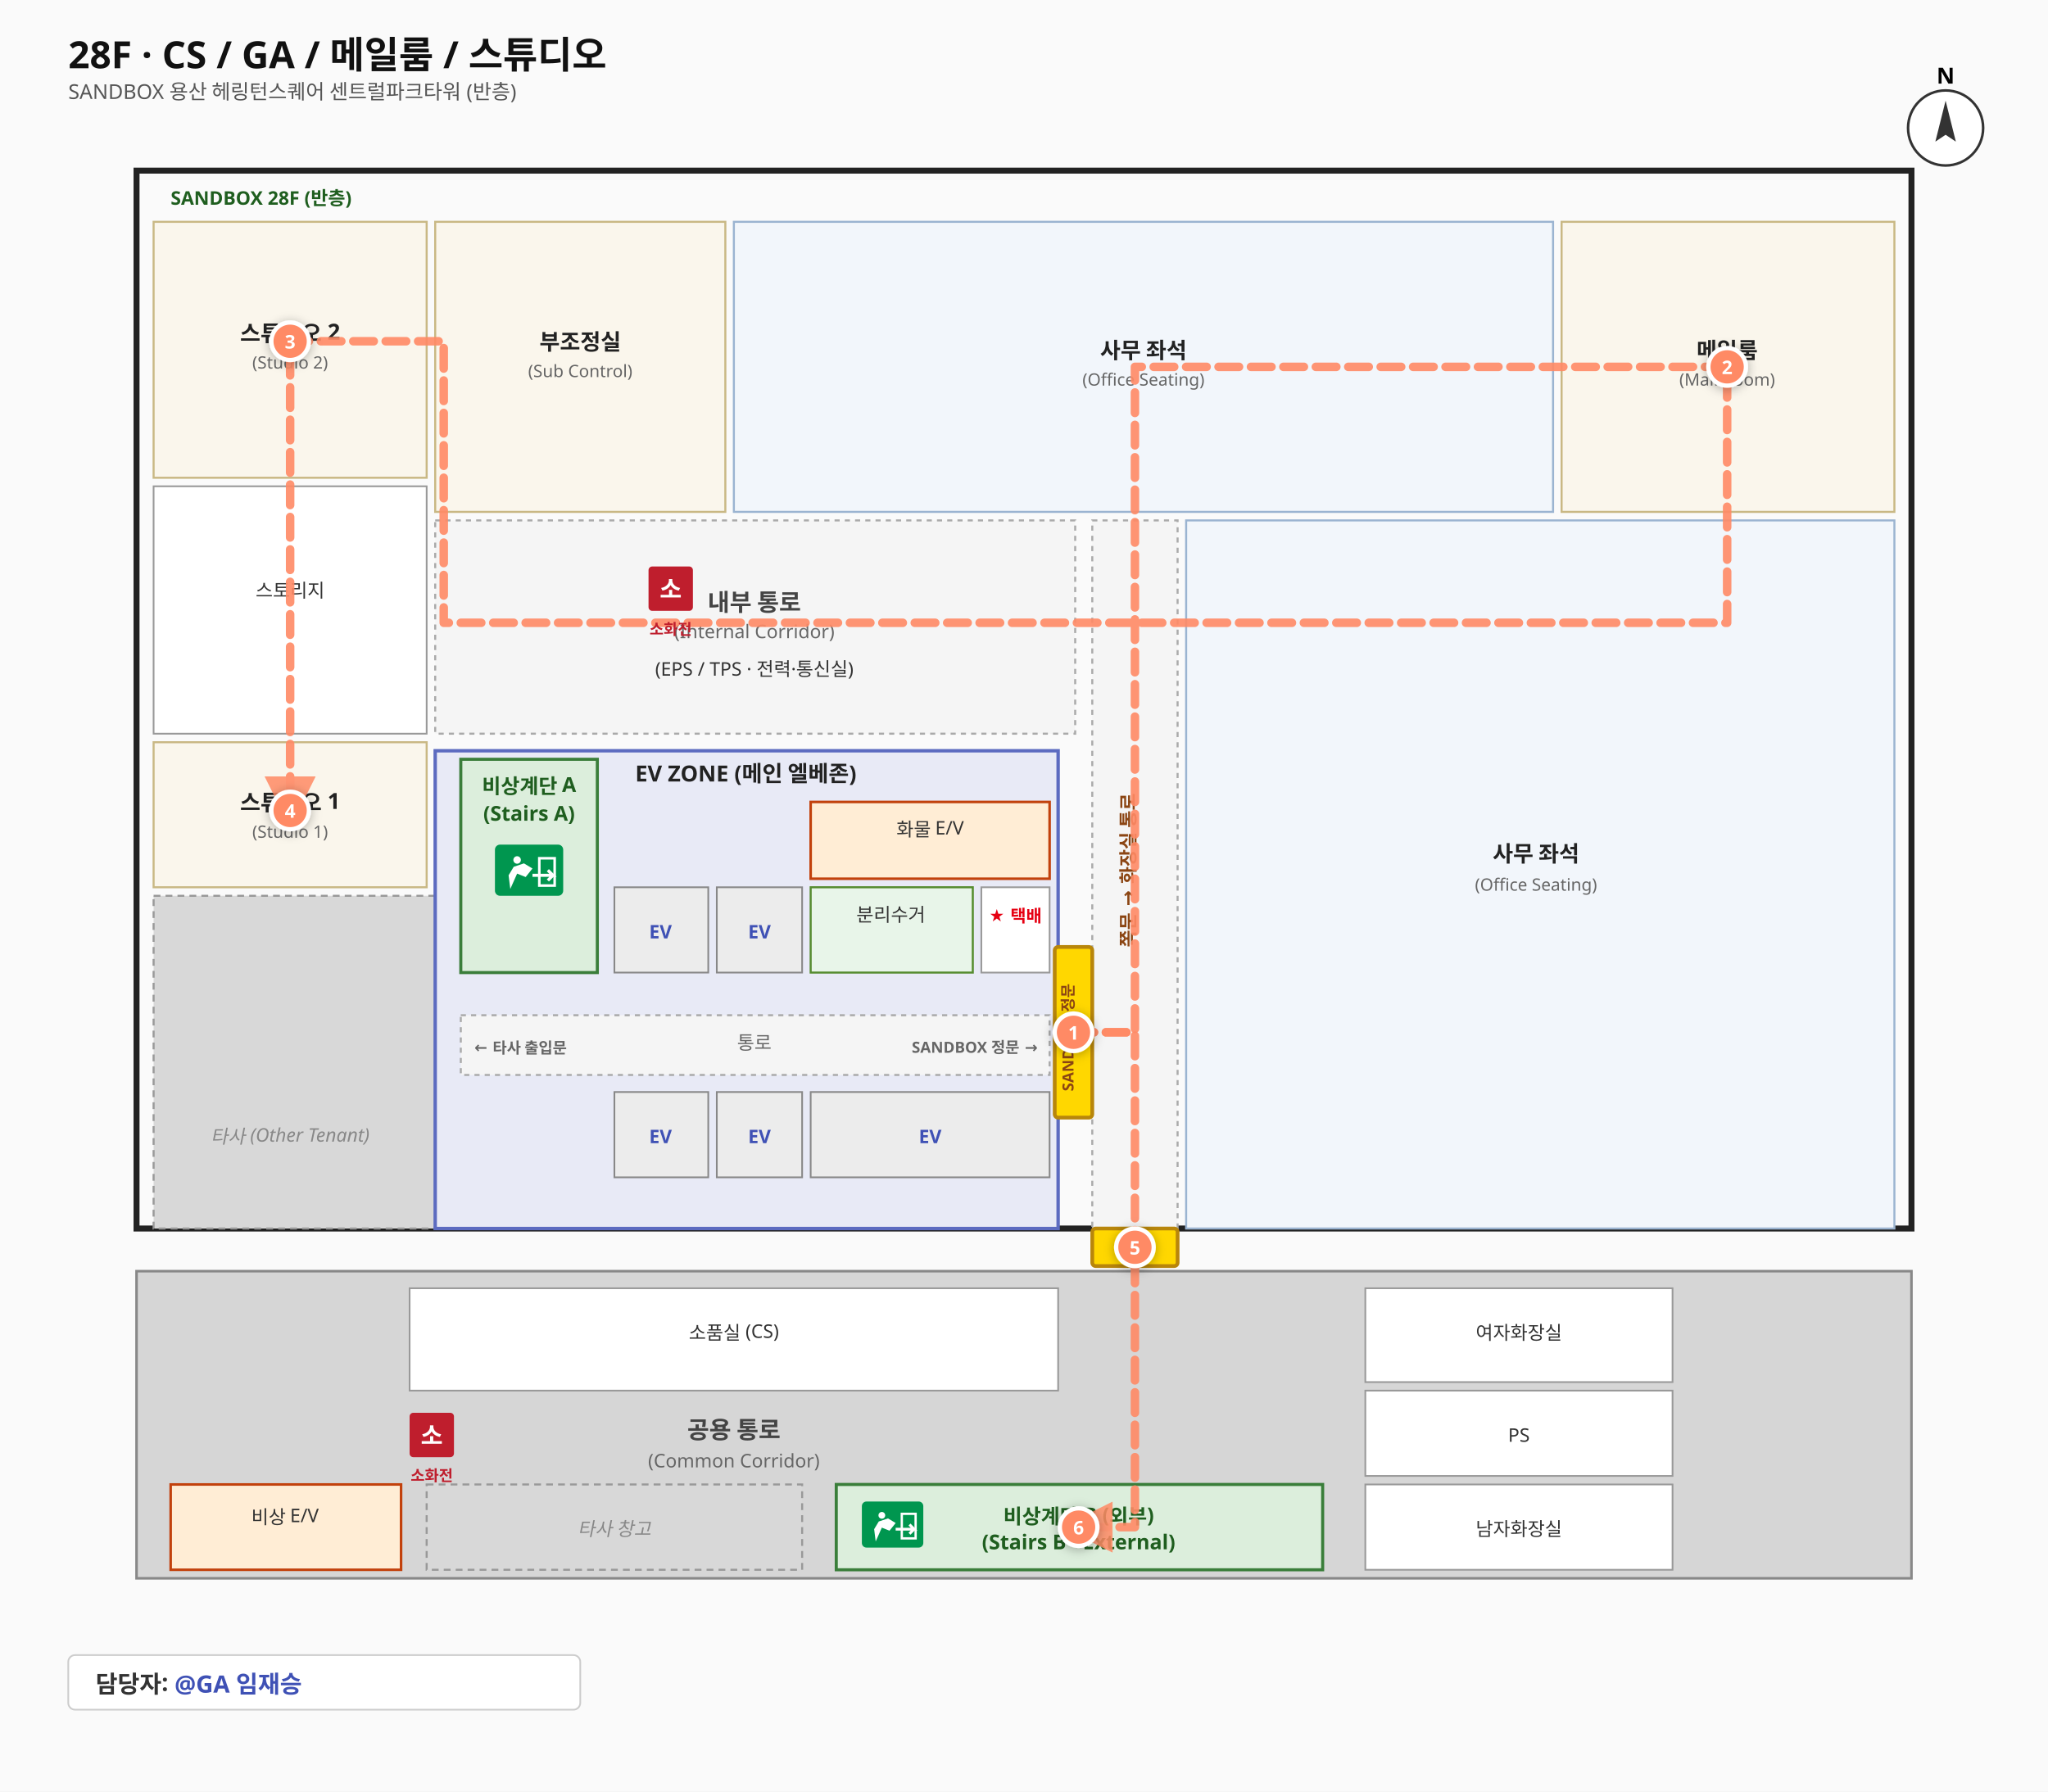
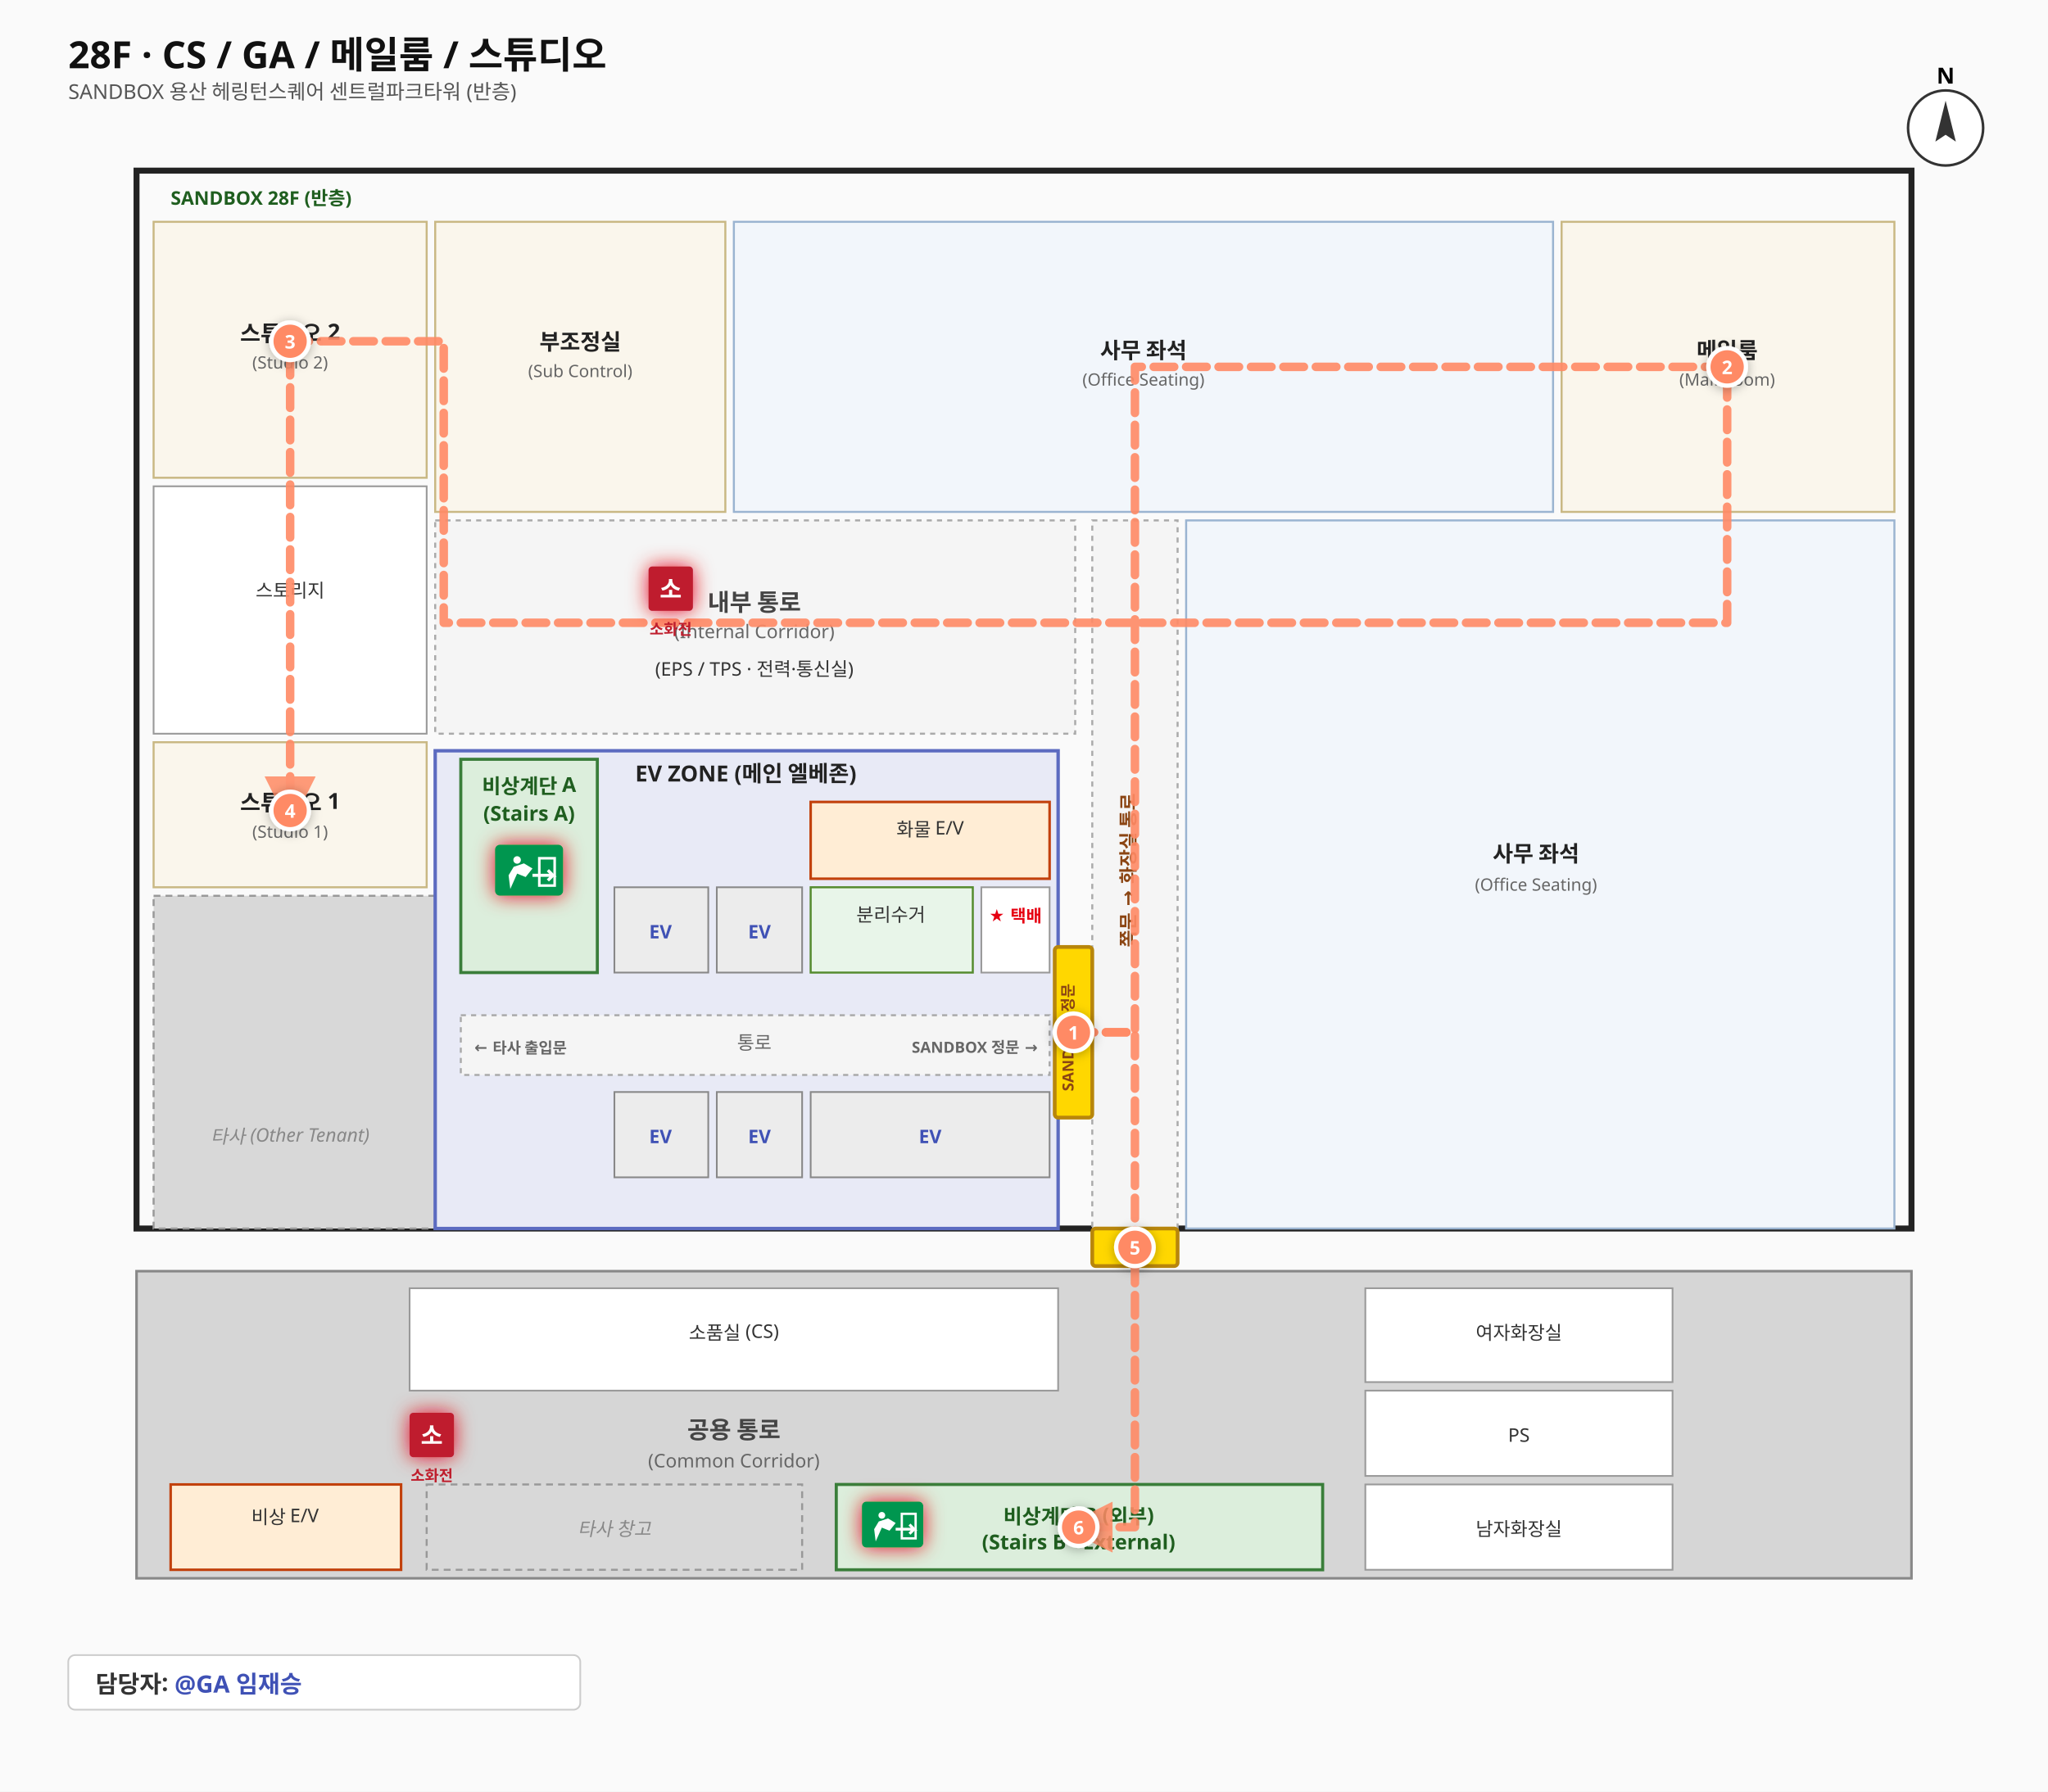
<svg xmlns="http://www.w3.org/2000/svg" viewBox="0 0 1200 1050" width="1200" height="1050" font-family="'Pretendard','Apple SD Gothic Neo','Noto Sans KR',sans-serif">
  <defs>
    <style>
      .wall-ours { fill:none; stroke:#222; stroke-width:3.5; }
      .corridor-internal { fill:#F5F5F5; stroke:#AAA; stroke-width:1.2; stroke-dasharray:3 3; }
      .other-tenant { fill:#D8D8D8; stroke:#999; stroke-width:1.2; stroke-dasharray:4 3; }
      .corridor { fill:#D6D6D6; stroke:#888; stroke-width:1.5; }
      .room-prod { fill:#FAF6EC; stroke:#C9B884; stroke-width:1.2; }
      .room-office { fill:#F2F6FB; stroke:#9BB4D1; stroke-width:1.2; }
      .room-util { fill:#FFF; stroke:#999; stroke-width:1; }
      .ev-zone { fill:#E8EAF6; stroke:#5C6BC0; stroke-width:2; }
      .core { fill:#ECECEC; stroke:#888; stroke-width:1; }
      .stair { fill:#DCEEDC; stroke:#3A7E3A; stroke-width:1.8; }
      .cargo-ev { fill:#FFEDD5; stroke:#C2410C; stroke-width:1.5; }
      .recycle { fill:#E8F5E9; stroke:#558B2F; stroke-width:1.2; }
      .door { fill:#FFD700; stroke:#B8860B; stroke-width:2.2; }
      .label-ko { font-size:13px; fill:#222; text-anchor:middle; font-weight:600; }
      .label-en { font-size:10px; fill:#666; text-anchor:middle; }
      .label-sm-ko { font-size:11px; fill:#333; text-anchor:middle; font-weight:500; }
      .label-sm-en { font-size:9px; fill:#777; text-anchor:middle; }
      .stair-ko { font-size:12px; fill:#1F5E1F; text-anchor:middle; font-weight:700; }
      .other-label { font-size:11px; fill:#888; text-anchor:middle; font-style:italic; }
      .corridor-ko { font-size:14px; fill:#444; text-anchor:middle; font-weight:700; }
      .corridor-en { font-size:11px; fill:#666; text-anchor:middle; }
      .ev-label { font-size:11px; fill:#3F51B5; text-anchor:middle; font-weight:700; }
      .red-tag { font-size:10px; fill:#E60012; text-anchor:middle; font-weight:700; }
      .title { font-size:22px; font-weight:700; fill:#111; }
      .subtitle { font-size:12px; fill:#555; }

      /* A 루트: 초록 — 정문 → EV ZONE → 비상계단 A */
      .route-a {
        fill: none;
        stroke: #00964F;
        stroke-width: 6;
        stroke-linecap: round;
        stroke-dasharray: 14 10;
        filter: drop-shadow(0 0 5px rgba(0, 150, 79, 0.6));
        animation: flow-a 2s linear infinite;
      }
      @keyframes flow-a {
        from { stroke-dashoffset: 0; }
        to { stroke-dashoffset: -48; }
      }

      /* B 루트: 청록 — 쪽문 → 외부 → 비상계단 B */
      .route-b {
        fill: none;
        stroke: #0288D1;
        stroke-width: 5;
        stroke-linecap: round;
        stroke-dasharray: 12 8;
        filter: drop-shadow(0 0 4px rgba(2, 136, 209, 0.6));
        animation: flow-b 2.4s linear infinite;
      }
      @keyframes flow-b {
        from { stroke-dashoffset: 0; }
        to { stroke-dashoffset: -40; }
      }

      .exit-pulse {
-         animation: pulse 1.4s ease-in-out infinite;
+         animation: pulse 1.0s ease-in-out infinite;
+         filter: drop-shadow(0 0 6px rgba(229, 0, 18, 0.95));
      }
      @keyframes pulse {
        0%, 100% { opacity: 1; }
-         50% { opacity: 0.65; }
+         50% { opacity: 0.15; }
      }

      .yah-ring {
        animation: ring 1.6s ease-out infinite;
      }
      @keyframes ring {
        0% { r: 8; opacity: 1; }
        100% { r: 28; opacity: 0; }
      }

      .yah-dot {
        animation: dotpulse 1.6s ease-in-out infinite;
      }
      @keyframes dotpulse {
        0%, 100% { opacity: 1; }
        50% { opacity: 0.7; }
      }

      /* 오피스 투어 동선 — 코랄 점선 (맨날 쓰던 크기) */
      .tour-rt {
        fill: none;
        stroke: #FF8A65;
        stroke-width: 5;
        stroke-linecap: round;
        stroke-linejoin: round;
        stroke-dasharray: 12 7;
        opacity: 0.9;
        animation: tourflow 2.5s linear infinite;
      }
      @keyframes tourflow {
        from { stroke-dashoffset: 0; }
        to { stroke-dashoffset: -38; }
      }
      .tour-stop { fill: #FF8A65; stroke: #fff; stroke-width: 2.5; filter: drop-shadow(0 1px 3px rgba(0,0,0,0.3)); }
      .tour-num { fill: #fff; font-size: 11px; font-weight: 800; text-anchor: middle; dominant-baseline: central; }
    </style>
    <symbol id="hydrant" viewBox="0 0 24 24">
      <rect width="24" height="24" rx="2" fill="#BF1E2D" />
      <text x="12" y="17" text-anchor="middle" font-size="13" font-weight="700" fill="#fff" font-family="sans-serif">소</text>
    </symbol>
    <symbol id="exitSign" viewBox="0 0 40 30">
      <rect width="40" height="30" rx="3" fill="#00964F" />
      <circle cx="13" cy="9" r="2.2" fill="#fff" />
      <path d="M9 26 L13 17 L18 19 L22 14 L17 11 L11 13 L8 18 Z" fill="#fff" />
      <rect x="26" y="8" width="9" height="16" fill="none" stroke="#fff" stroke-width="1.5" />
      <path d="M22 18 L34 18 L31 15 M34 18 L31 21" stroke="#fff" stroke-width="1.8" fill="none" />
    </symbol>
    <marker id="tour-arrow" markerWidth="6" markerHeight="6" refX="4" refY="3" orient="auto">
      <path d="M0,0 L6,3 L0,6 Z" fill="#FF8A65" opacity="0.95" />
    </marker>
  </defs>
  <rect width="1200" height="1050" fill="#FAFAFA" />
  <text x="40" y="40" class="title">28F · CS / GA / 메일룸 / 스튜디오</text>
  <text x="40" y="58" class="subtitle">SANDBOX 용산 헤링턴스퀘어 센트럴파크타워 (반층)</text>
  <g transform="translate(1140,75)">
    <circle r="22" fill="#fff" stroke="#333" stroke-width="1.5" />
    <path d="M0 -16 L6 8 L0 4 L-6 8 Z" fill="#333" />
    <text y="-26" text-anchor="middle" font-size="13" font-weight="700">N</text>
  </g>
  <path class="wall-ours" d="M 80 100 L 1120 100 L 1120 720 L 80 720 Z" />
  <text x="100" y="120" font-size="11" fill="#1F5E1F" font-weight="700">SANDBOX 28F (반층)</text>
  <rect class="room-prod" x="90" y="130" width="160" height="150" />
  <text x="170" y="200" class="label-ko">스튜디오 2</text>
  <text x="170" y="216" class="label-en">(Studio 2)</text>
  <rect class="room-prod" x="255" y="130" width="170" height="170" />
  <text x="340" y="205" class="label-ko">부조정실</text>
  <text x="340" y="221" class="label-en">(Sub Control)</text>
  <rect class="room-office" x="430" y="130" width="480" height="170" />
  <text x="670" y="210" class="label-ko">사무 좌석</text>
  <text x="670" y="226" class="label-en">(Office Seating)</text>
  <g style="cursor:help">
    <rect class="room-prod" x="915" y="130" width="195" height="170" />
    <text x="1012" y="210" class="label-ko">메일룸</text>
    <text x="1012" y="226" class="label-en">(Mail Room)</text>
  </g>
  <rect class="room-util" x="90" y="285" width="160" height="145" />
  <text x="170" y="350" class="label-sm-ko">스토리지</text>
  <rect class="corridor-internal" x="255" y="305" width="375" height="125" />
  <text x="442" y="358" class="corridor-ko">내부 통로</text>
  <text x="442" y="374" class="corridor-en">(Internal Corridor)</text>
  <text x="442" y="396" class="label-sm-ko">(EPS / TPS · 전력·통신실)</text>
  <rect class="corridor-internal" x="640" y="305" width="50" height="415" />
  <text x="665" y="510" font-size="11" fill="#8B4513" font-weight="700" text-anchor="middle" transform="rotate(-90 665 510)">쪽문 → 화장실 통로</text>
  <rect class="room-office" x="695" y="305" width="415" height="415" />
  <text x="900" y="505" class="label-ko">사무 좌석</text>
  <text x="900" y="522" class="label-en">(Office Seating)</text>
  <rect class="room-prod" x="90" y="435" width="160" height="85" />
  <text x="170" y="475" class="label-ko">스튜디오 1</text>
  <text x="170" y="491" class="label-en">(Studio 1)</text>
  <rect class="other-tenant" x="90" y="525" width="270" height="195" />
  <text x="170" y="670" class="other-label" font-size="13">타사 (Other Tenant)</text>
  <rect class="ev-zone" x="255" y="440" width="365" height="280" />
  <text x="437" y="458" class="label-ko" fill="#3F51B5">EV ZONE (메인 엘베존)</text>
  <rect class="stair" x="270" y="445" width="80" height="125" />
  <text x="310" y="465" class="stair-ko">비상계단 A</text>
  <text x="310" y="481" class="stair-ko" font-size="9">(Stairs A)</text>
  <g class="exit-pulse">
    <use href="#exitSign" x="290" y="495" width="40" height="30" />
  </g>
  <rect class="cargo-ev" x="475" y="470" width="140" height="45" />
  <text x="545" y="490" class="label-sm-ko">화물 E/V</text>
  <rect class="core" x="360" y="520" width="55" height="50" />
  <text x="387" y="550" class="ev-label">EV</text>
  <rect class="core" x="420" y="520" width="50" height="50" />
  <text x="445" y="550" class="ev-label">EV</text>
  <rect class="recycle" x="475" y="520" width="95" height="50" />
  <text x="522" y="540" class="label-sm-ko">분리수거</text>
  <rect class="room-util" x="575" y="520" width="40" height="50" />
  <text x="595" y="540" class="red-tag" font-size="9">★ 택배</text>
  <rect class="corridor-internal" x="270" y="595" width="345" height="35" />
  <text x="278" y="617" font-size="9" fill="#666" text-anchor="start" font-weight="700">← 타사 출입문</text>
  <text x="442" y="615" class="corridor-en" font-size="10">통로</text>
  <text x="608" y="617" font-size="9" fill="#666" text-anchor="end" font-weight="700">SANDBOX 정문 →</text>
  <rect class="core" x="360" y="640" width="55" height="50" />
  <text x="387" y="670" class="ev-label">EV</text>
  <rect class="core" x="420" y="640" width="50" height="50" />
  <text x="445" y="670" class="ev-label">EV</text>
  <rect class="core" x="475" y="640" width="140" height="50" />
  <text x="545" y="670" class="ev-label">EV</text>
  <rect class="door" x="618" y="555" width="22" height="100" rx="2" />
  <text x="629" y="608" font-size="9" fill="#8B4513" font-weight="700" text-anchor="middle" transform="rotate(-90 629 608)">SANDBOX 정문</text>
  <rect class="door" x="640" y="720" width="50" height="22" rx="2" />
  <text x="665" y="735" font-size="9" fill="#8B4513" font-weight="700" text-anchor="middle">쪽문</text>
  <rect class="corridor" x="80" y="745" width="1040" height="180" />
  <rect class="room-util" x="240" y="755" width="380" height="60" />
  <text x="430" y="785" class="label-sm-ko">소품실 (CS)</text>
  <text x="430" y="843" class="corridor-ko" font-size="16">공용 통로</text>
  <text x="430" y="860" class="corridor-en" font-size="12">(Common Corridor)</text>
  <rect class="room-util" x="800" y="755" width="180" height="55" />
  <text x="890" y="785" class="label-sm-ko">여자화장실</text>
  <rect class="room-util" x="800" y="815" width="180" height="50" />
  <text x="890" y="845" class="label-sm-ko">PS</text>
  <rect class="room-util" x="800" y="870" width="180" height="50" />
  <text x="890" y="900" class="label-sm-ko">남자화장실</text>
  <rect class="cargo-ev" x="100" y="870" width="135" height="50" />
  <text x="167" y="893" class="label-sm-ko">비상 E/V</text>
  <rect class="other-tenant" x="250" y="870" width="220" height="50" />
  <text x="360" y="900" class="other-label" font-size="12">타사 창고</text>
  <rect class="stair" x="490" y="870" width="285" height="50" />
  <text x="632" y="893" class="stair-ko">비상계단 B (외부)</text>
  <text x="632" y="908" class="stair-ko" font-size="10">(Stairs B · External)</text>
  <g class="exit-pulse">
    <use href="#exitSign" x="505" y="880" width="36" height="27" />
  </g>
  <path class="tour-rt" marker-end="url(#tour-arrow)" d="M 629 605 H 665 V 215 H 1012 V 365 H 260 V 200 H 170 V 475" />
  <path class="tour-rt" marker-end="url(#tour-arrow)" d="M 629 605 H 665 V 895 H 632" />
  <g transform="translate(629,605)">
    <circle class="tour-stop" r="11" />
    <text class="tour-num" y="0">1</text>
  </g>
  <g transform="translate(1012,215)">
    <circle class="tour-stop" r="11" />
    <text class="tour-num" y="0">2</text>
  </g>
  <g transform="translate(170,200)">
    <circle class="tour-stop" r="11" />
    <text class="tour-num" y="0">3</text>
  </g>
  <g transform="translate(170,475)">
    <circle class="tour-stop" r="11" />
    <text class="tour-num" y="0">4</text>
  </g>
  <g transform="translate(665,731)">
    <circle class="tour-stop" r="11" />
    <text class="tour-num" y="0">5</text>
  </g>
  <g transform="translate(632,895)">
    <circle class="tour-stop" r="11" />
    <text class="tour-num" y="0">6</text>
  </g>
  <use href="#hydrant" x="380" y="332" width="26" height="26" class="exit-pulse" />
  <text x="393" y="372" font-size="9" fill="#BF1E2D" text-anchor="middle" font-weight="700">소화전</text>
  <use href="#hydrant" x="240" y="828" width="26" height="26" class="exit-pulse" />
  <text x="253" y="868" font-size="9" fill="#BF1E2D" text-anchor="middle" font-weight="700">소화전</text>
  <g transform="translate(40,970)">
    <rect width="300" height="32" fill="#fff" stroke="#CCC" rx="4" />
    <text x="16" y="22" font-size="14" font-weight="700" fill="#333">담당자: <tspan fill="#3F51B5" font-weight="800">@GA 임재승</tspan>
    </text>
  </g>
</svg>
